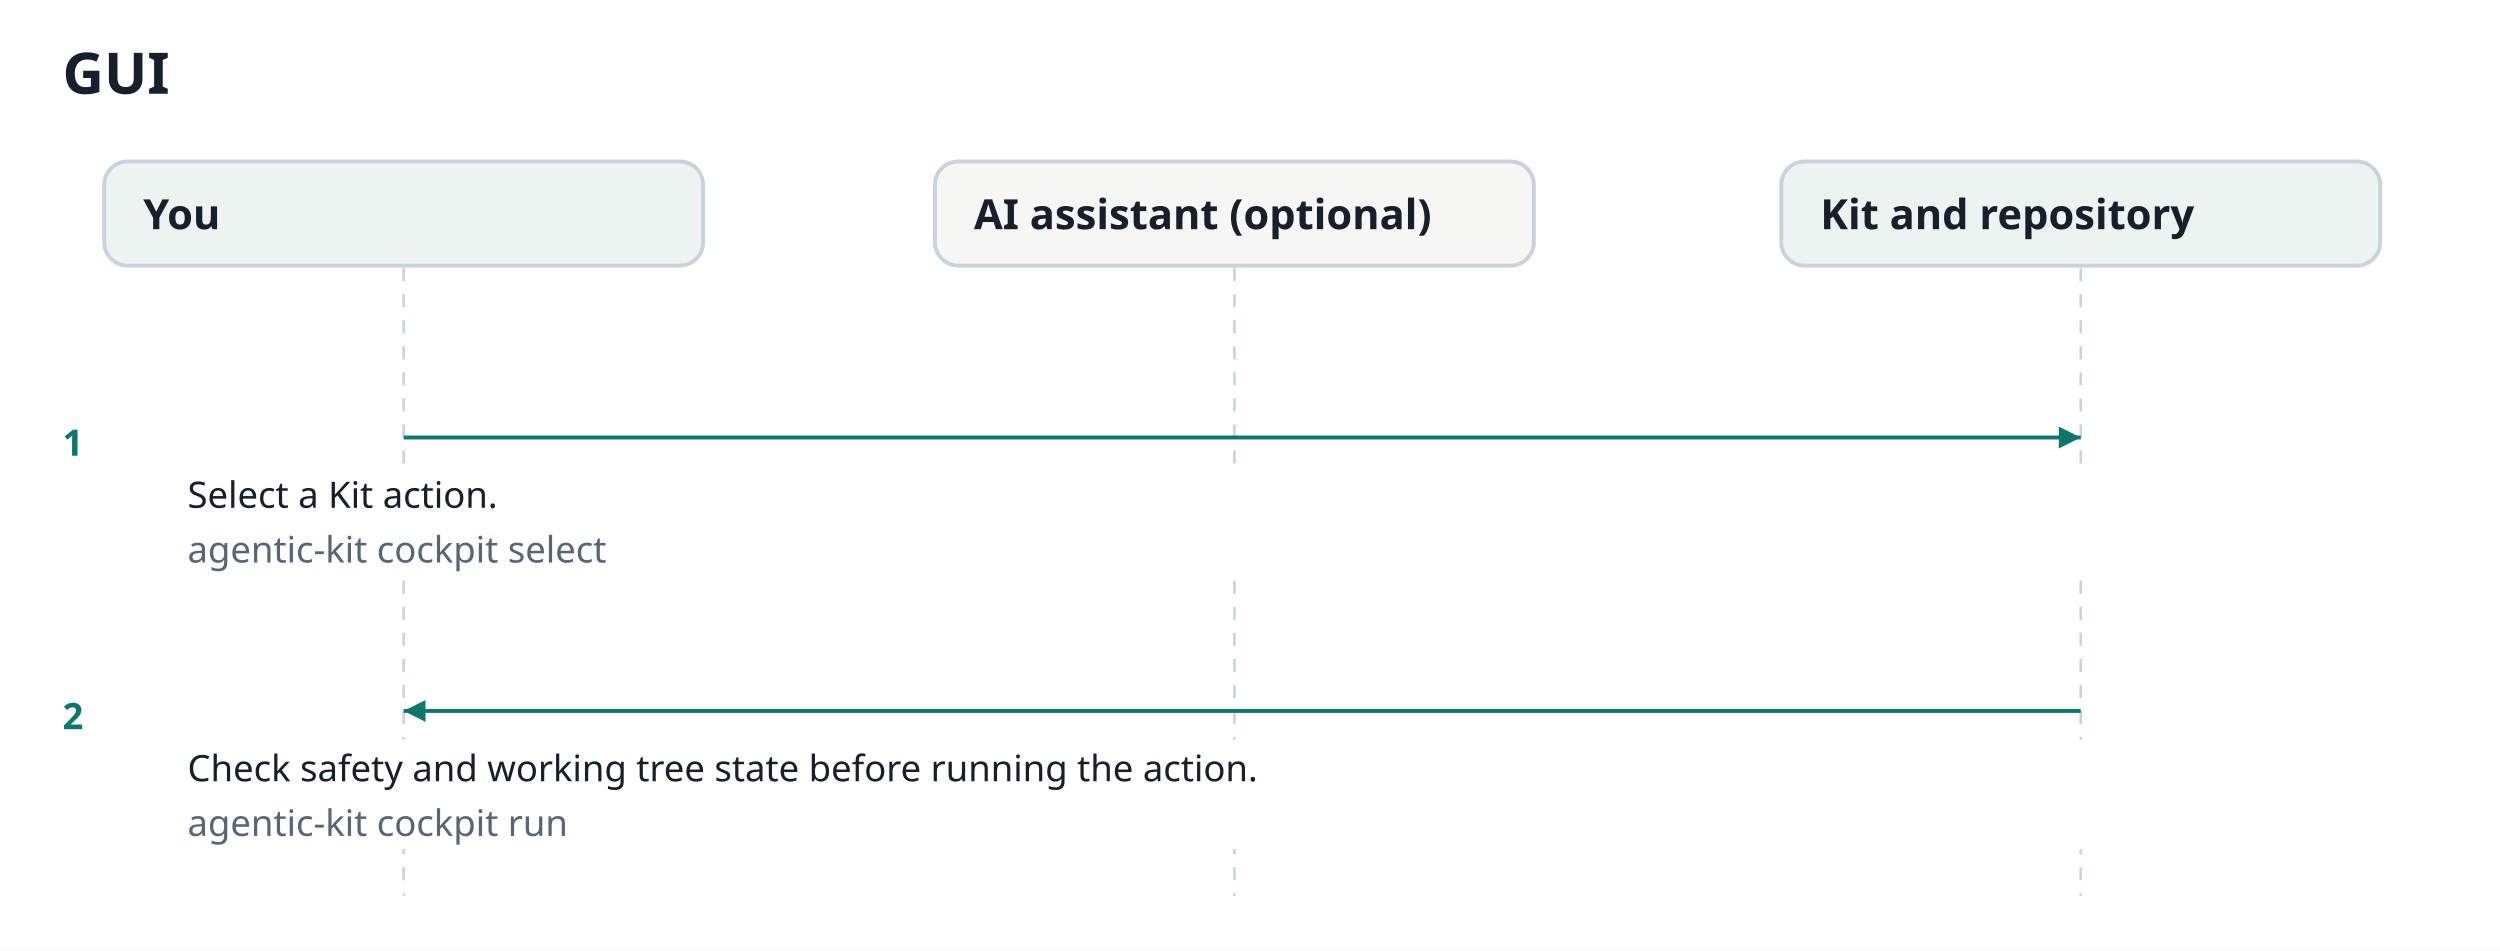
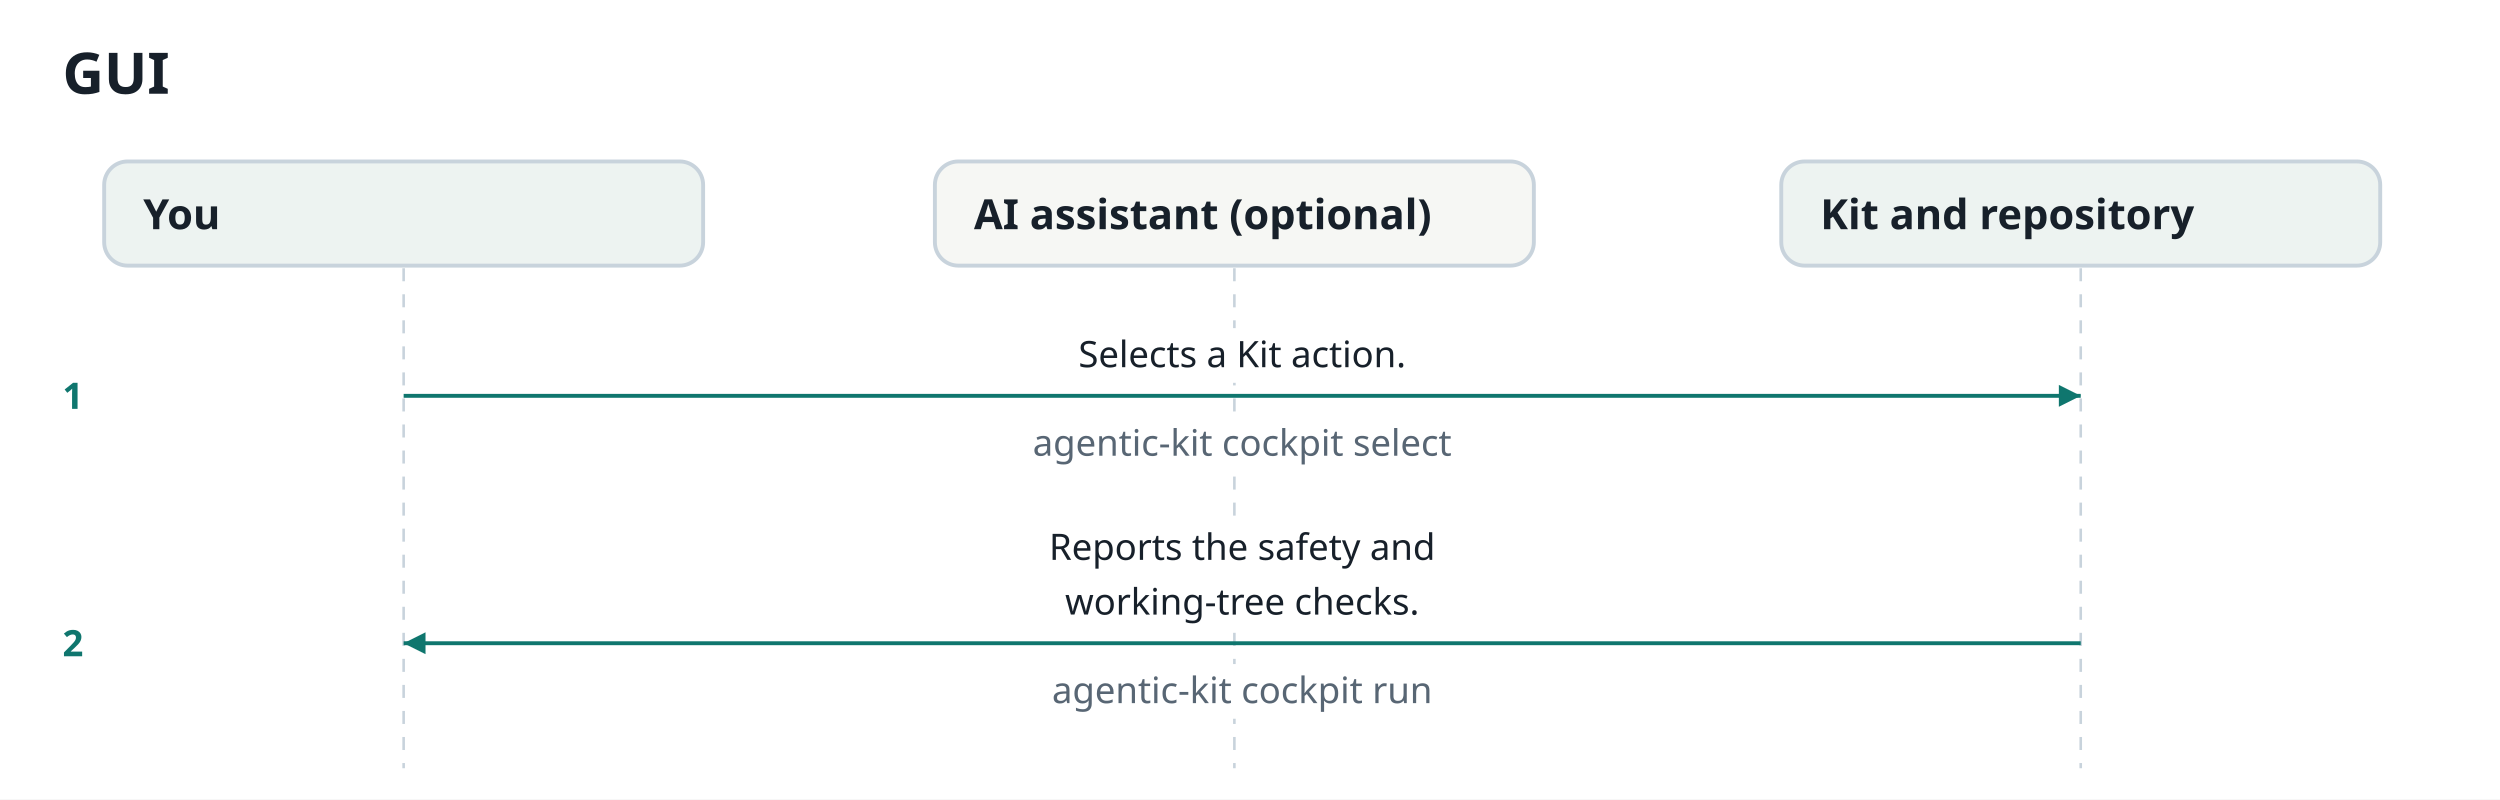
- <svg xmlns="http://www.w3.org/2000/svg" viewBox="0 0 960 365" role="img" aria-labelledby="title desc">
+ <svg xmlns="http://www.w3.org/2000/svg" viewBox="0 0 960 307" role="img" aria-labelledby="title desc">
  <style>.title{font:700 22px sans-serif;fill:#17202a}.head{font:700 16px sans-serif;fill:#17202a}.body{font:14px sans-serif;fill:#17202a}.note{font:14px sans-serif;fill:#586674}.role{font:700 14px sans-serif;fill:#0f766e}</style>
  <defs>
    <marker id="arrow" viewBox="0 0 10 10" refX="9" refY="5" markerWidth="7" markerHeight="7" orient="auto">
      <path d="M1 1L9 5L1 9z" fill="#0f766e" />
    </marker>
  </defs>
-   <rect width="960" height="365" fill="#fff" />
+   <rect width="960" height="307" fill="#fff" />
  <text x="24" y="36" class="title" data-source="GUI">GUI</text>
  <rect x="40" y="62" width="230" height="40" rx="9" fill="#edf3f1" stroke="#c8d3dc" stroke-width="1.5" />
  <text x="55" y="88" class="head" data-source="You">You</text>
-   <line x1="155" y1="103" x2="155" y2="344" stroke="#c8d3dc" stroke-dasharray="5 5" />
+   <line x1="155" y1="103" x2="155" y2="295" stroke="#c8d3dc" stroke-dasharray="5 5" />
  <rect x="359" y="62" width="230" height="40" rx="9" fill="#f6f7f4" stroke="#c8d3dc" stroke-width="1.5" />
  <text x="374" y="88" class="head" data-source="AI assistant (optional)">AI assistant (optional)</text>
-   <line x1="474" y1="103" x2="474" y2="344" stroke="#c8d3dc" stroke-dasharray="5 5" />
+   <line x1="474" y1="103" x2="474" y2="295" stroke="#c8d3dc" stroke-dasharray="5 5" />
  <rect x="684" y="62" width="230" height="40" rx="9" fill="#edf3f1" stroke="#c8d3dc" stroke-width="1.5" />
  <text x="699" y="88" class="head" data-source="Kit and repository">Kit and repository</text>
-   <line x1="799" y1="103" x2="799" y2="344" stroke="#c8d3dc" stroke-dasharray="5 5" />
-   <text x="24" y="175" class="role" data-source="1">1</text>
-   <path d="M155 168 H799" fill="none" stroke="#0f766e" stroke-width="1.5" marker-end="url(#arrow)" />
-   <rect x="65" y="179" width="865" height="42" fill="#fff" />
-   <text x="72" y="195" class="body" data-source="Select a Kit action.">Select a Kit action.</text>
-   <text x="72" y="216" class="note" data-source="agentic-kit cockpit select">agentic-kit cockpit select</text>
-   <text x="24" y="280" class="role" data-source="2">2</text>
-   <path d="M799 273 H155" fill="none" stroke="#0f766e" stroke-width="1.5" marker-end="url(#arrow)" />
-   <rect x="65" y="284" width="865" height="42" fill="#fff" />
-   <text x="72" y="300" class="body" data-source="Check safety and working tree state before running the action.">Check safety and working tree state before running the action.</text>
-   <text x="72" y="321" class="note" data-source="agentic-kit cockpit run">agentic-kit cockpit run</text>
+   <line x1="799" y1="103" x2="799" y2="295" stroke="#c8d3dc" stroke-dasharray="5 5" />
+   <g data-step="1">
+     <text x="24" y="157" class="role" data-source="1">1</text>
+     <path d="M155 152 H799" fill="none" stroke="#0f766e" stroke-width="1.5" marker-end="url(#arrow)" />
+     <rect x="332" y="126" width="290" height="21" fill="#fff" />
+     <text x="477" y="141" class="body" data-source="Selects a Kit action." text-anchor="middle">Selects a Kit action.</text>
+     <rect x="332" y="160" width="290" height="21" fill="#fff" />
+     <text x="477" y="175" class="note" data-source="agentic-kit cockpit select" text-anchor="middle">agentic-kit cockpit select</text>
+   </g>
+   <g data-step="2">
+     <text x="24" y="252" class="role" data-source="2">2</text>
+     <path d="M799 247 H155" fill="none" stroke="#0f766e" stroke-width="1.5" marker-end="url(#arrow)" />
+     <rect x="332" y="200" width="290" height="42" fill="#fff" />
+     <text x="477" y="215" class="body" data-source="Reports the safety and working-tree checks." text-anchor="middle">Reports the safety and</text>
+     <text x="477" y="236" class="body" data-source="Reports the safety and working-tree checks." text-anchor="middle">working-tree checks.</text>
+     <rect x="332" y="255" width="290" height="21" fill="#fff" />
+     <text x="477" y="270" class="note" data-source="agentic-kit cockpit run" text-anchor="middle">agentic-kit cockpit run</text>
+   </g>
</svg>
